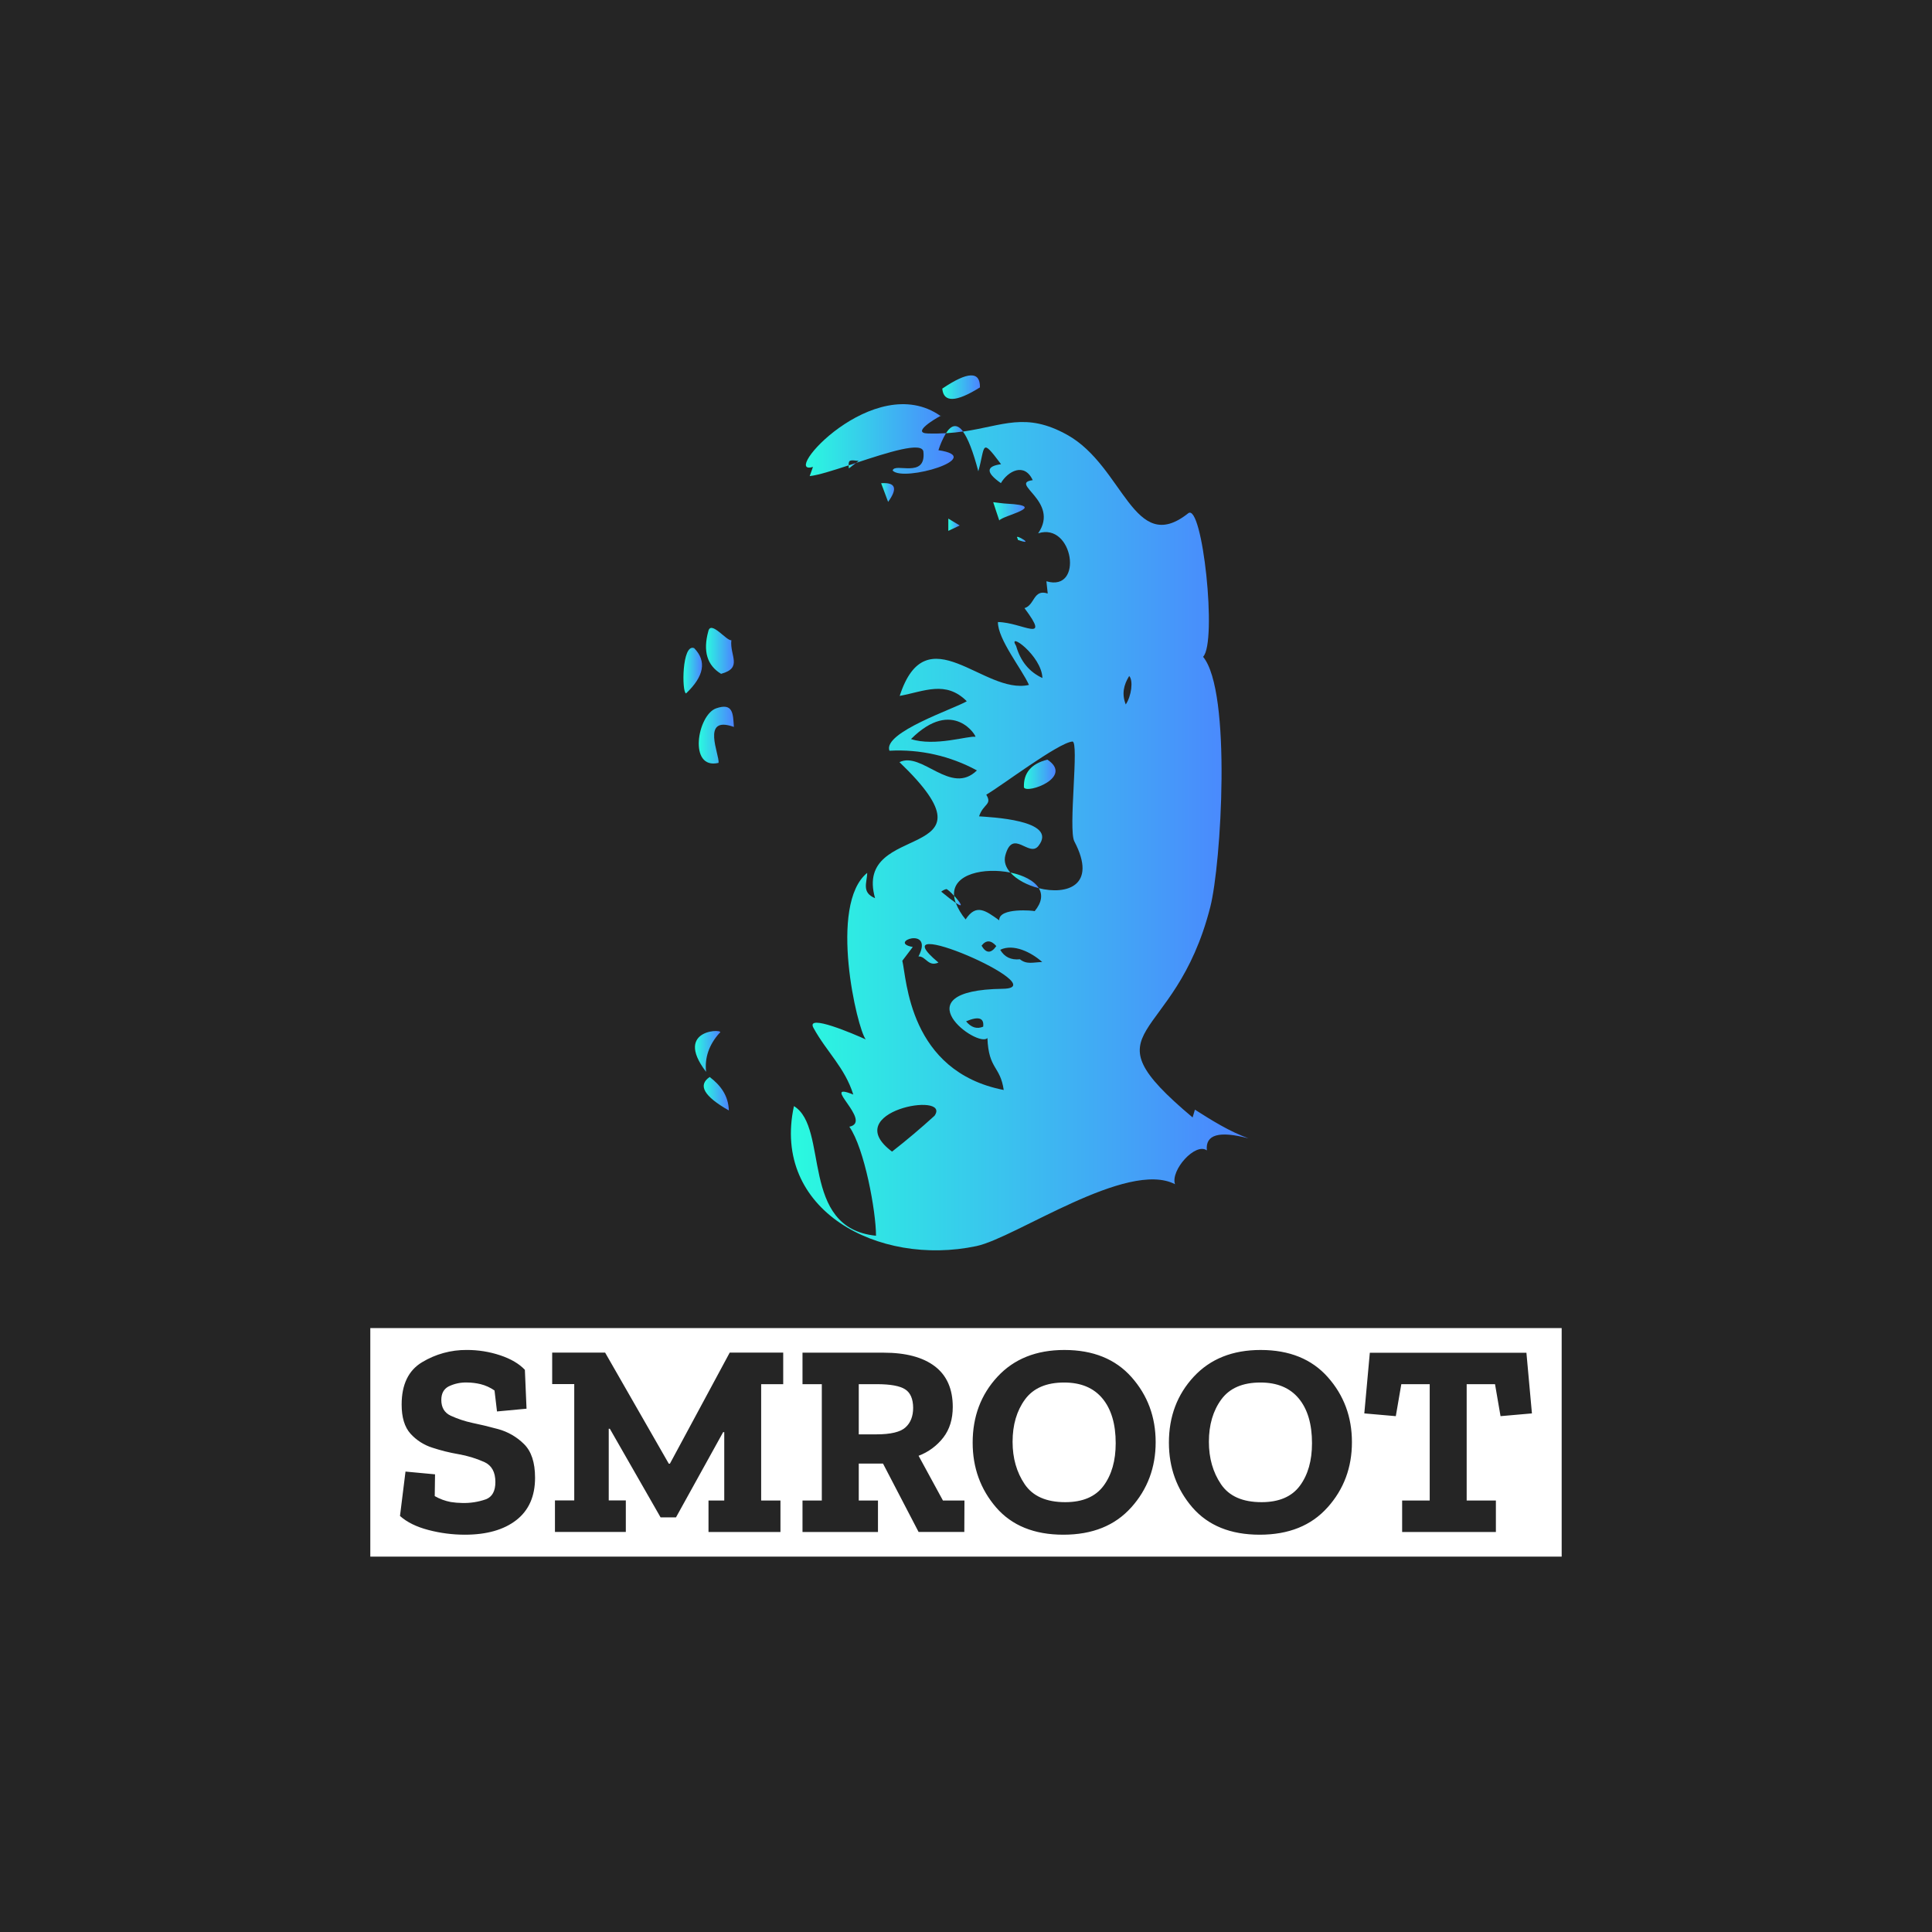
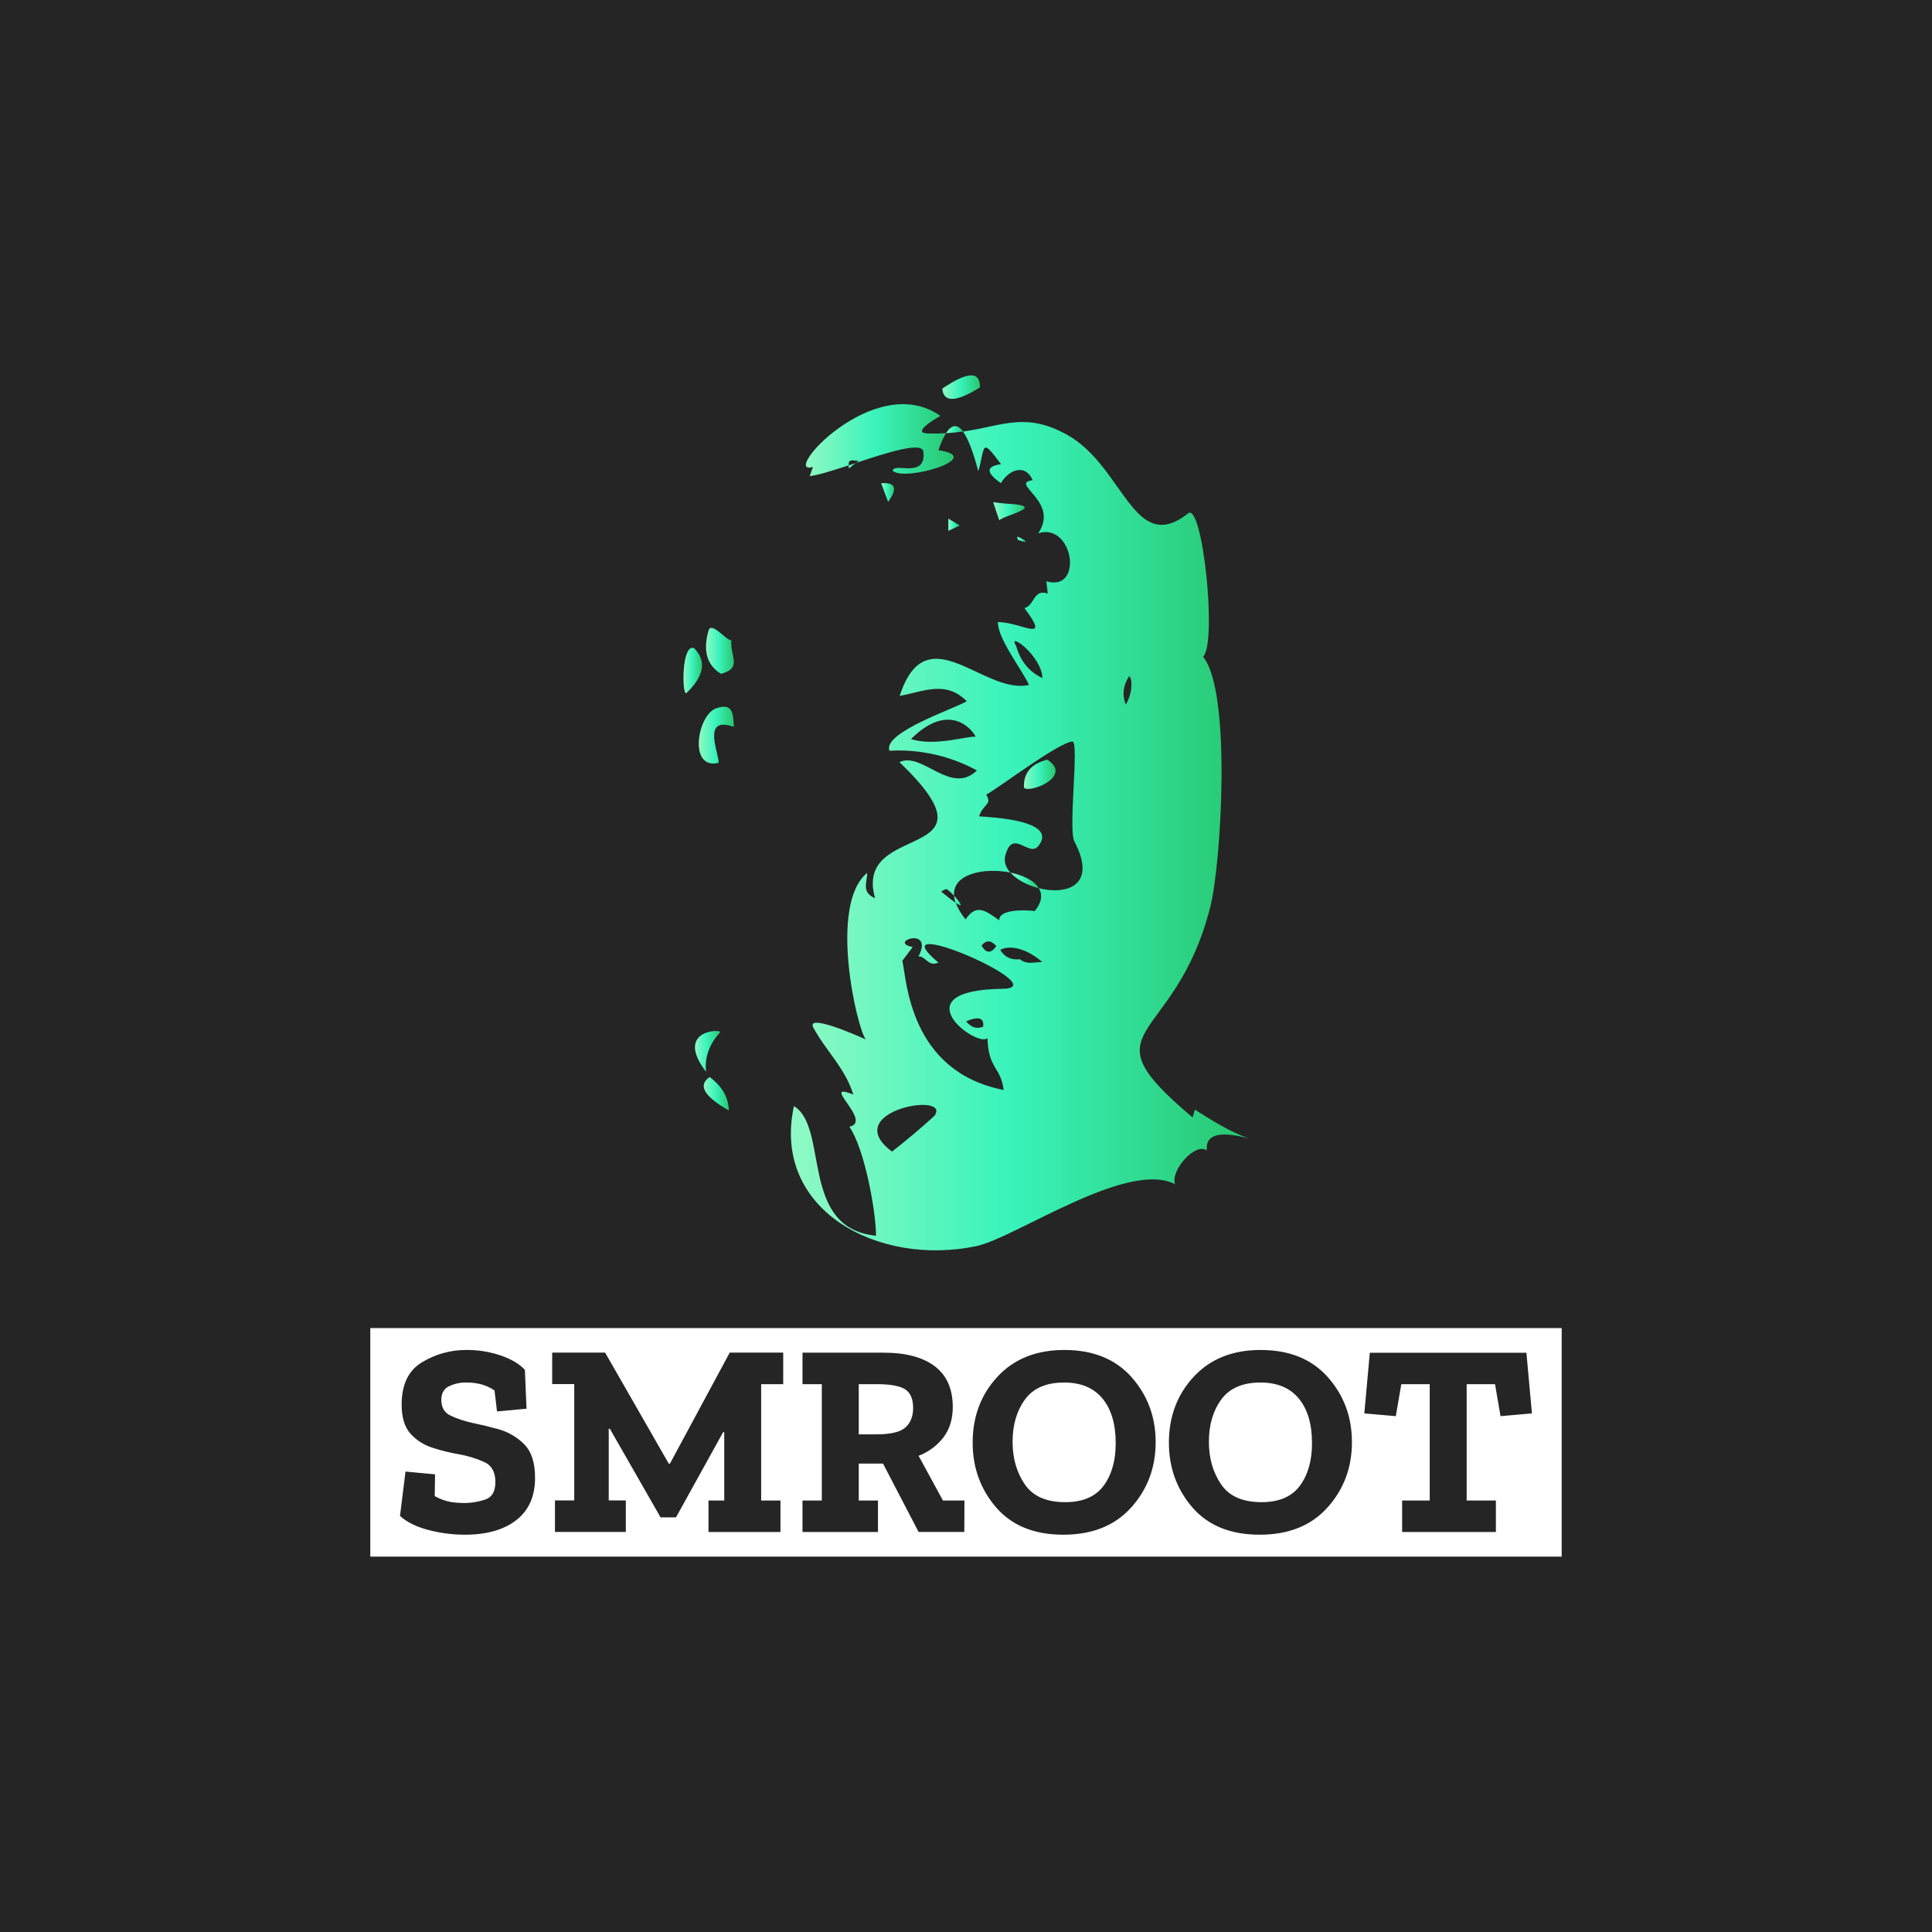
<svg xmlns="http://www.w3.org/2000/svg" xmlns:xlink="http://www.w3.org/1999/xlink" viewBox="0 0 981.43 981.43">
  <defs>
-     <style>.cls-1{fill:#252525;}.cls-2{fill:url(#Nowa_próbka_gradientu_1);}.cls-3{fill:url(#Nowa_próbka_gradientu_1-2);}.cls-4{fill:url(#Nowa_próbka_gradientu_1-3);}.cls-5{fill:url(#Nowa_próbka_gradientu_1-4);}.cls-6{fill:url(#Nowa_próbka_gradientu_1-5);}.cls-7{fill:url(#Nowa_próbka_gradientu_1-6);}.cls-8{fill:url(#Nowa_próbka_gradientu_1-7);}.cls-9{fill:url(#Nowa_próbka_gradientu_1-8);}.cls-10{fill:url(#Nowa_próbka_gradientu_1-9);}.cls-11{fill:url(#Nowa_próbka_gradientu_1-10);}.cls-12{fill:url(#Nowa_próbka_gradientu_1-11);}.cls-13{fill:url(#Nowa_próbka_gradientu_1-12);}.cls-14{fill:url(#Nowa_próbka_gradientu_1-13);}.cls-15{fill:url(#Nowa_próbka_gradientu_1-14);}.cls-16{fill:url(#Nowa_próbka_gradientu_1-15);}.cls-17{fill:url(#Nowa_próbka_gradientu_1-16);}.cls-18{fill:url(#Nowa_próbka_gradientu_1-17);}.cls-19{fill:url(#Nowa_próbka_gradientu_1-18);}.cls-20{fill:url(#Nowa_próbka_gradientu_1-19);}.cls-21{fill:url(#Nowa_próbka_gradientu_1-20);}.cls-22{fill:url(#Nowa_próbka_gradientu_1-21);}.cls-23{fill:url(#Nowa_próbka_gradientu_1-22);}.cls-24{fill:url(#Nowa_próbka_gradientu_1-23);}.cls-25{fill:url(#Nowa_próbka_gradientu_1-24);}.cls-26{fill:url(#Nowa_próbka_gradientu_1-25);}.cls-27{fill:#fff;}</style>
-     <linearGradient id="Nowa_próbka_gradientu_1" x1="431.12" y1="236.55" x2="434.86" y2="236.55" gradientUnits="userSpaceOnUse">
-       <stop offset="0" stop-color="#2afadf" />
-       <stop offset="1" stop-color="#4c83ff" />
+     <style>.cls-1{fill:#252525;}.cls-2{fill:url(#Gradient_bez_nazwy_75);}.cls-3{fill:url(#Gradient_bez_nazwy_75-2);}.cls-4{fill:url(#Gradient_bez_nazwy_75-3);}.cls-5{fill:url(#Gradient_bez_nazwy_75-4);}.cls-6{fill:url(#Gradient_bez_nazwy_75-5);}.cls-7{fill:url(#Gradient_bez_nazwy_75-6);}.cls-8{fill:url(#Gradient_bez_nazwy_75-7);}.cls-9{fill:url(#Gradient_bez_nazwy_75-8);}.cls-10{fill:url(#Gradient_bez_nazwy_75-9);}.cls-11{fill:url(#Gradient_bez_nazwy_75-10);}.cls-12{fill:url(#Gradient_bez_nazwy_75-11);}.cls-13{fill:url(#Gradient_bez_nazwy_75-12);}.cls-14{fill:url(#Gradient_bez_nazwy_75-13);}.cls-15{fill:url(#Gradient_bez_nazwy_75-14);}.cls-16{fill:url(#Gradient_bez_nazwy_75-15);}.cls-17{fill:url(#Gradient_bez_nazwy_75-16);}.cls-18{fill:url(#Gradient_bez_nazwy_75-17);}.cls-19{fill:url(#Gradient_bez_nazwy_75-18);}.cls-20{fill:url(#Gradient_bez_nazwy_75-19);}.cls-21{fill:url(#Gradient_bez_nazwy_75-20);}.cls-22{fill:url(#Gradient_bez_nazwy_75-21);}.cls-23{fill:url(#Gradient_bez_nazwy_75-22);}.cls-24{fill:url(#Gradient_bez_nazwy_75-23);}.cls-25{fill:url(#Gradient_bez_nazwy_75-24);}.cls-26{fill:url(#Gradient_bez_nazwy_75-25);}.cls-27{fill:#fff;}</style>
+     <linearGradient id="Gradient_bez_nazwy_75" x1="431.12" y1="236.55" x2="434.86" y2="236.55" gradientUnits="userSpaceOnUse">
+       <stop offset="0" stop-color="#90f9c4" />
+       <stop offset="0.48" stop-color="#39f3bb" />
+       <stop offset="1" stop-color="#28c76f" />
    </linearGradient>
-     <linearGradient id="Nowa_próbka_gradientu_1-2" x1="409.38" y1="223.59" x2="484.44" y2="223.59" xlink:href="#Nowa_próbka_gradientu_1" />
-     <linearGradient id="Nowa_próbka_gradientu_1-3" x1="477.74" y1="211.19" x2="478.26" y2="211.19" xlink:href="#Nowa_próbka_gradientu_1" />
-     <linearGradient id="Nowa_próbka_gradientu_1-4" x1="480.54" y1="218.26" x2="489.22" y2="218.26" xlink:href="#Nowa_próbka_gradientu_1" />
-     <linearGradient id="Nowa_próbka_gradientu_1-5" x1="484.7" y1="457.46" x2="488.07" y2="457.46" xlink:href="#Nowa_próbka_gradientu_1" />
-     <linearGradient id="Nowa_próbka_gradientu_1-6" x1="401.79" y1="424.76" x2="634.25" y2="424.76" xlink:href="#Nowa_próbka_gradientu_1" />
-     <linearGradient id="Nowa_próbka_gradientu_1-7" x1="513.28" y1="447.22" x2="527.71" y2="447.22" xlink:href="#Nowa_próbka_gradientu_1" />
-     <linearGradient id="Nowa_próbka_gradientu_1-8" x1="354.96" y1="373.43" x2="372.8" y2="373.43" xlink:href="#Nowa_próbka_gradientu_1" />
-     <linearGradient id="Nowa_próbka_gradientu_1-9" x1="358.64" y1="330.63" x2="372.78" y2="330.63" xlink:href="#Nowa_próbka_gradientu_1" />
-     <linearGradient id="Nowa_próbka_gradientu_1-10" x1="353.02" y1="534.11" x2="365.89" y2="534.11" xlink:href="#Nowa_próbka_gradientu_1" />
-     <linearGradient id="Nowa_próbka_gradientu_1-11" x1="347.18" y1="340.66" x2="356.61" y2="340.66" xlink:href="#Nowa_próbka_gradientu_1" />
-     <linearGradient id="Nowa_próbka_gradientu_1-12" x1="504.59" y1="259.75" x2="520.53" y2="259.75" xlink:href="#Nowa_próbka_gradientu_1" />
-     <linearGradient id="Nowa_próbka_gradientu_1-13" x1="357.48" y1="555.6" x2="370.25" y2="555.6" xlink:href="#Nowa_próbka_gradientu_1" />
-     <linearGradient id="Nowa_próbka_gradientu_1-14" x1="478.66" y1="196.67" x2="497.8" y2="196.67" xlink:href="#Nowa_próbka_gradientu_1" />
-     <linearGradient id="Nowa_próbka_gradientu_1-15" x1="516.62" y1="273.98" x2="520.97" y2="273.98" xlink:href="#Nowa_próbka_gradientu_1" />
-     <linearGradient id="Nowa_próbka_gradientu_1-16" x1="447.61" y1="250.18" x2="454.17" y2="250.18" xlink:href="#Nowa_próbka_gradientu_1" />
-     <linearGradient id="Nowa_próbka_gradientu_1-17" x1="481.73" y1="266.56" x2="487.53" y2="266.56" xlink:href="#Nowa_próbka_gradientu_1" />
-     <linearGradient id="Nowa_próbka_gradientu_1-18" x1="378.22" y1="307.16" x2="378.3" y2="307.16" xlink:href="#Nowa_próbka_gradientu_1" />
-     <linearGradient id="Nowa_próbka_gradientu_1-19" x1="379.31" y1="306.38" x2="379.33" y2="306.38" xlink:href="#Nowa_próbka_gradientu_1" />
-     <linearGradient id="Nowa_próbka_gradientu_1-20" x1="378.53" y1="306.87" x2="378.78" y2="306.87" xlink:href="#Nowa_próbka_gradientu_1" />
-     <linearGradient id="Nowa_próbka_gradientu_1-21" x1="379.33" y1="305.38" x2="382.04" y2="305.38" xlink:href="#Nowa_próbka_gradientu_1" />
-     <linearGradient id="Nowa_próbka_gradientu_1-22" x1="378.78" y1="306.58" x2="379.31" y2="306.58" xlink:href="#Nowa_próbka_gradientu_1" />
-     <linearGradient id="Nowa_próbka_gradientu_1-23" x1="378.3" y1="307.13" x2="378.31" y2="307.13" xlink:href="#Nowa_próbka_gradientu_1" />
-     <linearGradient id="Nowa_próbka_gradientu_1-24" x1="378.31" y1="307.04" x2="378.53" y2="307.04" xlink:href="#Nowa_próbka_gradientu_1" />
-     <linearGradient id="Nowa_próbka_gradientu_1-25" x1="520.13" y1="393.32" x2="536.2" y2="393.32" xlink:href="#Nowa_próbka_gradientu_1" />
+     <linearGradient id="Gradient_bez_nazwy_75-2" x1="409.38" y1="223.59" x2="484.44" y2="223.59" xlink:href="#Gradient_bez_nazwy_75" />
+     <linearGradient id="Gradient_bez_nazwy_75-3" x1="477.74" y1="211.19" x2="478.26" y2="211.19" xlink:href="#Gradient_bez_nazwy_75" />
+     <linearGradient id="Gradient_bez_nazwy_75-4" x1="480.54" y1="218.26" x2="489.22" y2="218.26" xlink:href="#Gradient_bez_nazwy_75" />
+     <linearGradient id="Gradient_bez_nazwy_75-5" x1="484.7" y1="457.46" x2="488.07" y2="457.46" xlink:href="#Gradient_bez_nazwy_75" />
+     <linearGradient id="Gradient_bez_nazwy_75-6" x1="401.79" y1="424.76" x2="634.25" y2="424.76" xlink:href="#Gradient_bez_nazwy_75" />
+     <linearGradient id="Gradient_bez_nazwy_75-7" x1="513.28" y1="447.22" x2="527.71" y2="447.22" xlink:href="#Gradient_bez_nazwy_75" />
+     <linearGradient id="Gradient_bez_nazwy_75-8" x1="354.96" y1="373.43" x2="372.8" y2="373.43" xlink:href="#Gradient_bez_nazwy_75" />
+     <linearGradient id="Gradient_bez_nazwy_75-9" x1="358.64" y1="330.63" x2="372.78" y2="330.63" xlink:href="#Gradient_bez_nazwy_75" />
+     <linearGradient id="Gradient_bez_nazwy_75-10" x1="353.02" y1="534.11" x2="365.89" y2="534.11" xlink:href="#Gradient_bez_nazwy_75" />
+     <linearGradient id="Gradient_bez_nazwy_75-11" x1="347.18" y1="340.66" x2="356.61" y2="340.66" xlink:href="#Gradient_bez_nazwy_75" />
+     <linearGradient id="Gradient_bez_nazwy_75-12" x1="504.59" y1="259.75" x2="520.53" y2="259.75" xlink:href="#Gradient_bez_nazwy_75" />
+     <linearGradient id="Gradient_bez_nazwy_75-13" x1="357.48" y1="555.6" x2="370.25" y2="555.6" xlink:href="#Gradient_bez_nazwy_75" />
+     <linearGradient id="Gradient_bez_nazwy_75-14" x1="478.66" y1="196.67" x2="497.8" y2="196.67" xlink:href="#Gradient_bez_nazwy_75" />
+     <linearGradient id="Gradient_bez_nazwy_75-15" x1="516.62" y1="273.98" x2="520.97" y2="273.98" xlink:href="#Gradient_bez_nazwy_75" />
+     <linearGradient id="Gradient_bez_nazwy_75-16" x1="447.61" y1="250.18" x2="454.17" y2="250.18" xlink:href="#Gradient_bez_nazwy_75" />
+     <linearGradient id="Gradient_bez_nazwy_75-17" x1="481.73" y1="266.56" x2="487.53" y2="266.56" xlink:href="#Gradient_bez_nazwy_75" />
+     <linearGradient id="Gradient_bez_nazwy_75-18" x1="378.22" y1="307.16" x2="378.3" y2="307.16" xlink:href="#Gradient_bez_nazwy_75" />
+     <linearGradient id="Gradient_bez_nazwy_75-19" x1="379.31" y1="306.38" x2="379.33" y2="306.38" xlink:href="#Gradient_bez_nazwy_75" />
+     <linearGradient id="Gradient_bez_nazwy_75-20" x1="378.53" y1="306.87" x2="378.78" y2="306.87" xlink:href="#Gradient_bez_nazwy_75" />
+     <linearGradient id="Gradient_bez_nazwy_75-21" x1="379.33" y1="305.38" x2="382.04" y2="305.38" xlink:href="#Gradient_bez_nazwy_75" />
+     <linearGradient id="Gradient_bez_nazwy_75-22" x1="378.78" y1="306.58" x2="379.31" y2="306.58" xlink:href="#Gradient_bez_nazwy_75" />
+     <linearGradient id="Gradient_bez_nazwy_75-23" x1="378.3" y1="307.13" x2="378.31" y2="307.13" xlink:href="#Gradient_bez_nazwy_75" />
+     <linearGradient id="Gradient_bez_nazwy_75-24" x1="378.31" y1="307.04" x2="378.53" y2="307.04" xlink:href="#Gradient_bez_nazwy_75" />
+     <linearGradient id="Gradient_bez_nazwy_75-25" x1="520.13" y1="393.32" x2="536.2" y2="393.32" xlink:href="#Gradient_bez_nazwy_75" />
  </defs>
  <g id="Warstwa_2" data-name="Warstwa 2">
    <g id="Warstwa_1-2" data-name="Warstwa 1">
      <rect class="cls-1" width="981.43" height="981.43" />
      <path class="cls-2" d="M431.21,237.94l3.65-2.78-3.74,1.23C431.13,236.84,431.16,237.35,431.21,237.94Z" />
      <path class="cls-3" d="M471.2,220.19c-8.26-.29,3.86-7.5,6.54-8.91-33.67-23.66-82,31.14-64.76,25.9l-1.67,4.67c4.16-.42,11.61-2.77,19.81-5.46-.09-2.79.61-2.79,5.09-2.25l-1.35,1c16.15-5.31,33.65-11,34.22-5.65,1.48,13.91-14.79,5.25-15.62,9.56,5.49,6,48.12-6.67,23.25-10.35a42,42,0,0,1,3.83-8.65C477.62,220.24,474.52,220.3,471.2,220.19Z" />
      <path class="cls-4" d="M477.74,211.28l.09.06C478.48,210.94,478.34,211,477.74,211.28Z" />
      <path class="cls-5" d="M480.54,220.07c3.09-.18,6-.49,8.68-.88Q484.83,213.3,480.54,220.07Z" />
      <path class="cls-6" d="M484.7,455.07a13.93,13.93,0,0,0,.82,3.59C490.16,461.79,487.59,458.16,484.7,455.07Z" />
      <path class="cls-7" d="M607,563.69c-.59,2-.85,2.88-1.17,3.95-56.44-47.43-9.19-35.23,9-107,5.51-21.68,10.9-109.39-3.68-127,7.29-7.36-.34-78.64-7.57-72.89-27.67,22-32.69-23.84-61.42-39.84-21.18-11.79-32.59-4.59-53-1.68q3.86,5.19,7.81,20.18c3.66-12.91,1.16-17.44,11.55-3.6q-11.59,1.56-.08,9.61c3.48-6,11.91-10.73,16.17-1.5-12.37,1.63,14,10.68,2.76,27,17.84-5.8,23.28,30,4.19,24.36.23,2.18.42,3.87.67,6.22-7.37-2.42-6.51,5.89-11.81,7.42,13.72,18.35-1.13,7.23-13.49,7.07-.1,8.73,12.1,23.78,15.77,31.94-22.9,5.3-52.08-36.2-65.67,5.58,12.51-2.3,23.36-8,34.09,2.71-6.15,3.75-42.77,15.82-39.3,25.14a83.46,83.46,0,0,1,44.44,10c-13.22,13-27.95-9.83-39.34-4.2,54.15,52-23.79,29.12-12.4,69.1-7.09-2.92-4-8.12-4-12.85-19.86,16.18-5.09,79.26-.73,84.6-5.64-2.57-30.7-13.39-26.56-5.86,6.79,12.36,15.9,20.08,20.23,33.87-17.64-7.11,10.31,13.79-2,16.34,7.73,11.08,13.54,43.05,13.54,55.38-39.08-3.87-23.69-54.93-41.69-65.85C391.86,614.73,446.16,643.54,496,633c19.89-4.2,76.64-44,100.89-31.44-2.4-7.06,10.35-21.37,16.18-17.17q-1.26-12.07,21.2-6.1C624.49,574.74,615.72,569.23,607,563.69Zm-3.8-143.83c12.13,4.81,1.52.6,0,0ZM495.46,374.29c-3.32-.66-20.66,5.09-32.68,1.14C484.34,353.89,496.44,374.48,495.46,374.29Zm20.73-46.12c-4.89-7.91,13,4.86,13.34,16.25Q519.53,339.82,516.19,328.17ZM474.73,566.79Q464.28,576.3,453.15,585C425.61,564.49,483.55,554.16,474.73,566.79Zm34.65-64.5c-53.06.73-12.51,30.44-7.79,25,.64,16.11,6.47,14,8.29,26.41-48.28-9.43-49.28-56.63-51.51-65.65l5.31-7c-13.28-2.33,11.06-10.95,2.9,4.81,3.77-.2,4.87,5.47,10.14,3.11C444.25,461.91,537.36,501.91,509.38,502.29Zm-9.94,19.25q-4.79,2-8.69-2.72Q500.26,514.79,499.44,521.54Zm-.82-41.14q3.4-4.45,7.5.19Q502.09,486.37,498.62,480.4Zm19.48,6.89q-6.76.72-10-4.8c6.75-3.3,15.9,1.33,21.32,6.2C524.84,488.81,521.57,490.09,518.1,487.29Zm9.61-36.1c1.91,3.17,1.65,7.1-2.11,11.66-.26-.25-18.31-2-18,4.66-7-5-11.73-8.61-17.08-.45a30.2,30.2,0,0,1-5-8.4c-1.56-1.05-3.93-2.86-7.39-5.71a7.25,7.25,0,0,1,2.53-1.3c.47-.09,2.31,1.57,4,3.42-1-11.26,15.47-14.47,28.58-11.82-2.3-2.6-3.4-5.6-2.54-8.75,3.79-13.92,12,1.26,16.78-4.75,10.61-13.38-25.57-14.68-30.12-15.06,2.16-6.52,6.81-5.82,3.65-11,7.55-4.35,36.65-26.43,43.75-27,3.58-.27-2.22,44.64,1,50.73C557.6,450,541.8,454.76,527.71,451.19Zm44.16-93.34c-2.11-5.3-1.08-9.89,1.74-14.45C575.76,345.69,574.79,353.5,571.87,357.85Z" />
      <path class="cls-8" d="M513.28,443.25c3.18,3.62,8.66,6.48,14.43,7.94C525.36,447.3,519.73,444.56,513.28,443.25Z" />
      <path class="cls-9" d="M363.79,359.83c-9.53,3.34-14.29,31.35,1.22,27.7.67-3.86-9.2-24.38,7.79-18.26C372.38,362.68,372.48,356.79,363.79,359.83Z" />
      <path class="cls-10" d="M366.3,342.3c11.14-3.05,4.34-9.19,5.22-17.1-2.36.58-10.43-10.32-11.71-4.53Q355.64,335.85,366.3,342.3Z" />
      <path class="cls-11" d="M358.68,544.48q-1.15-10.82,6.78-19.69C369.65,522.54,341.39,521.9,358.68,544.48Z" />
      <path class="cls-12" d="M352.63,329.25c-6.27-2.55-6.35,22.56-4.12,23Q362.29,339.16,352.63,329.25Z" />
      <path class="cls-13" d="M511.54,255.86c-2.16-.11-4.3-.46-7-.76,1,3.16,1.87,5.66,3.08,9.3C508.93,262,533.28,257,511.54,255.86Z" />
      <path class="cls-14" d="M360.52,547.1q-9.27,6.21,9.73,17C370,556.47,366,551.3,360.52,547.1Z" />
      <path class="cls-15" d="M497.79,196.8q.27-12.51-19.13.61Q479.61,208.17,497.79,196.8Z" />
      <path class="cls-16" d="M516.77,273.25a2.24,2.24,0,0,1,.3,1C526.72,277.7,515.23,270.83,516.77,273.25Z" />
      <path class="cls-17" d="M447.61,245.47c1.22,3.29,2.28,6.12,3.54,9.48Q458.62,244.66,447.61,245.47Z" />
      <path class="cls-18" d="M481.73,269.68c1.95-.93,3.29-1.57,5.8-2.75l-5.8-3.49Z" />
      <path class="cls-19" d="M378.3,307.13Z" />
      <path class="cls-20" d="M379.31,306.39h0Z" />
      <path class="cls-21" d="M378.53,307l.25-.18Z" />
      <path class="cls-22" d="M381.13,305.05l-1.8,1.33C380.91,305.22,383.39,303.4,381.13,305.05Z" />
      <path class="cls-23" d="M378.78,306.78l.53-.39Z" />
      <path class="cls-24" d="M378.3,307.13h0Z" />
      <path class="cls-25" d="M378.31,307.12l.22-.16Z" />
      <path class="cls-26" d="M532.05,385.88Q519.71,389,520.14,400C521.66,403.44,545.63,394.86,532.05,385.88Z" />
      <path class="cls-27" d="M459.76,705.73q-4.06-2.58-14.28-2.59h-9.24v25.49h9q10.79,0,14.7-3.5t3.93-9.94Q463.83,708.32,459.76,705.73Z" />
      <path class="cls-27" d="M540.57,702.3q-13.59,0-19.89,8.61t-6.3,21.5q0,12.47,6.16,21.57t20.59,9.1q13.3,0,19.47-8.33t6.16-21.64q0-14.57-6.72-22.69T540.57,702.3Z" />
      <path class="cls-27" d="M640.29,702.3q-13.59,0-19.89,8.61t-6.3,21.5q0,12.47,6.16,21.57t20.59,9.1q13.3,0,19.47-8.33t6.16-21.64q0-14.57-6.72-22.69T640.29,702.3Z" />
      <path class="cls-27" d="M188.11,674.65V790.74h605.2V674.65Zm74.18,97.54q-9.53,7.42-26.19,7.42a72.84,72.84,0,0,1-18.41-2.38q-9.18-2.38-14.5-7.14l2.8-22.55,15,1.4L220.84,760a26.09,26.09,0,0,0,8.12,3,40.18,40.18,0,0,0,5.74.49,33.44,33.44,0,0,0,12.19-1.89q4.76-1.89,4.76-8.75,0-7.56-5.6-10.15a55.75,55.75,0,0,0-13.17-4,91.31,91.31,0,0,1-13.23-3.29,25.11,25.11,0,0,1-11.14-7.14q-4.48-5-4.48-14.77,0-15.27,10.36-21.5a43.19,43.19,0,0,1,22.69-6.24,53.3,53.3,0,0,1,17.09,2.74q8.11,2.73,12.46,7.35l.84,19.75-15,1.4-1.26-10.65a21.44,21.44,0,0,0-7.07-3.22,30.37,30.37,0,0,0-6.94-.84,19.88,19.88,0,0,0-9.31,2c-2.48,1.31-3.71,3.6-3.71,6.86q0,5.75,4.76,8a53.35,53.35,0,0,0,10.92,3.64q5.61,1.13,13.1,3.15a29.76,29.76,0,0,1,13.16,7.56q5.69,5.53,5.68,17.16Q271.82,764.76,262.29,772.19Zm135.57-69.05h-11.2v59.1h9.8v16H359.91v-16h8V727.51h-.56l-23.95,43.28h-7.84l-25.77-45h-.56v36.41h8.68v16h-36v-16h9.8v-59.1H280.5v-16h26.89l32.35,56.44h.56l30.39-56.44h27.17Zm92,75.07H466.63l-18.07-34.73H436.24v18.76H446v16H407.66v-16h9.81v-59.1h-9.81v-16h41.18q16.95,0,26.05,6.93t9.1,20.66q0,9.24-4.76,15.47a28.7,28.7,0,0,1-12.6,9.32L479,762.24h10.93Zm84.79-12.47q-12.39,13.88-34.52,13.87T506,765.74q-11.91-13.86-11.9-32.91,0-19.87,12.6-33.47t34-13.59q21.85,0,34.1,13.8t12.26,33Q587.07,751.89,574.67,765.74Zm99.72,0Q662,779.62,639.87,779.61T605.7,765.74q-11.91-13.86-11.91-32.91,0-19.87,12.61-33.47t34-13.59q21.84,0,34.1,13.8t12.26,33Q686.79,751.89,674.39,765.74Zm87.88-46.35-2.8-16.25H745.05v59.1h14.84v16H712.27v-16h14v-59.1H711.85l-2.8,16.25-16-1.4,2.8-30.81h79.55l2.8,30.81Z" />
    </g>
  </g>
</svg>
